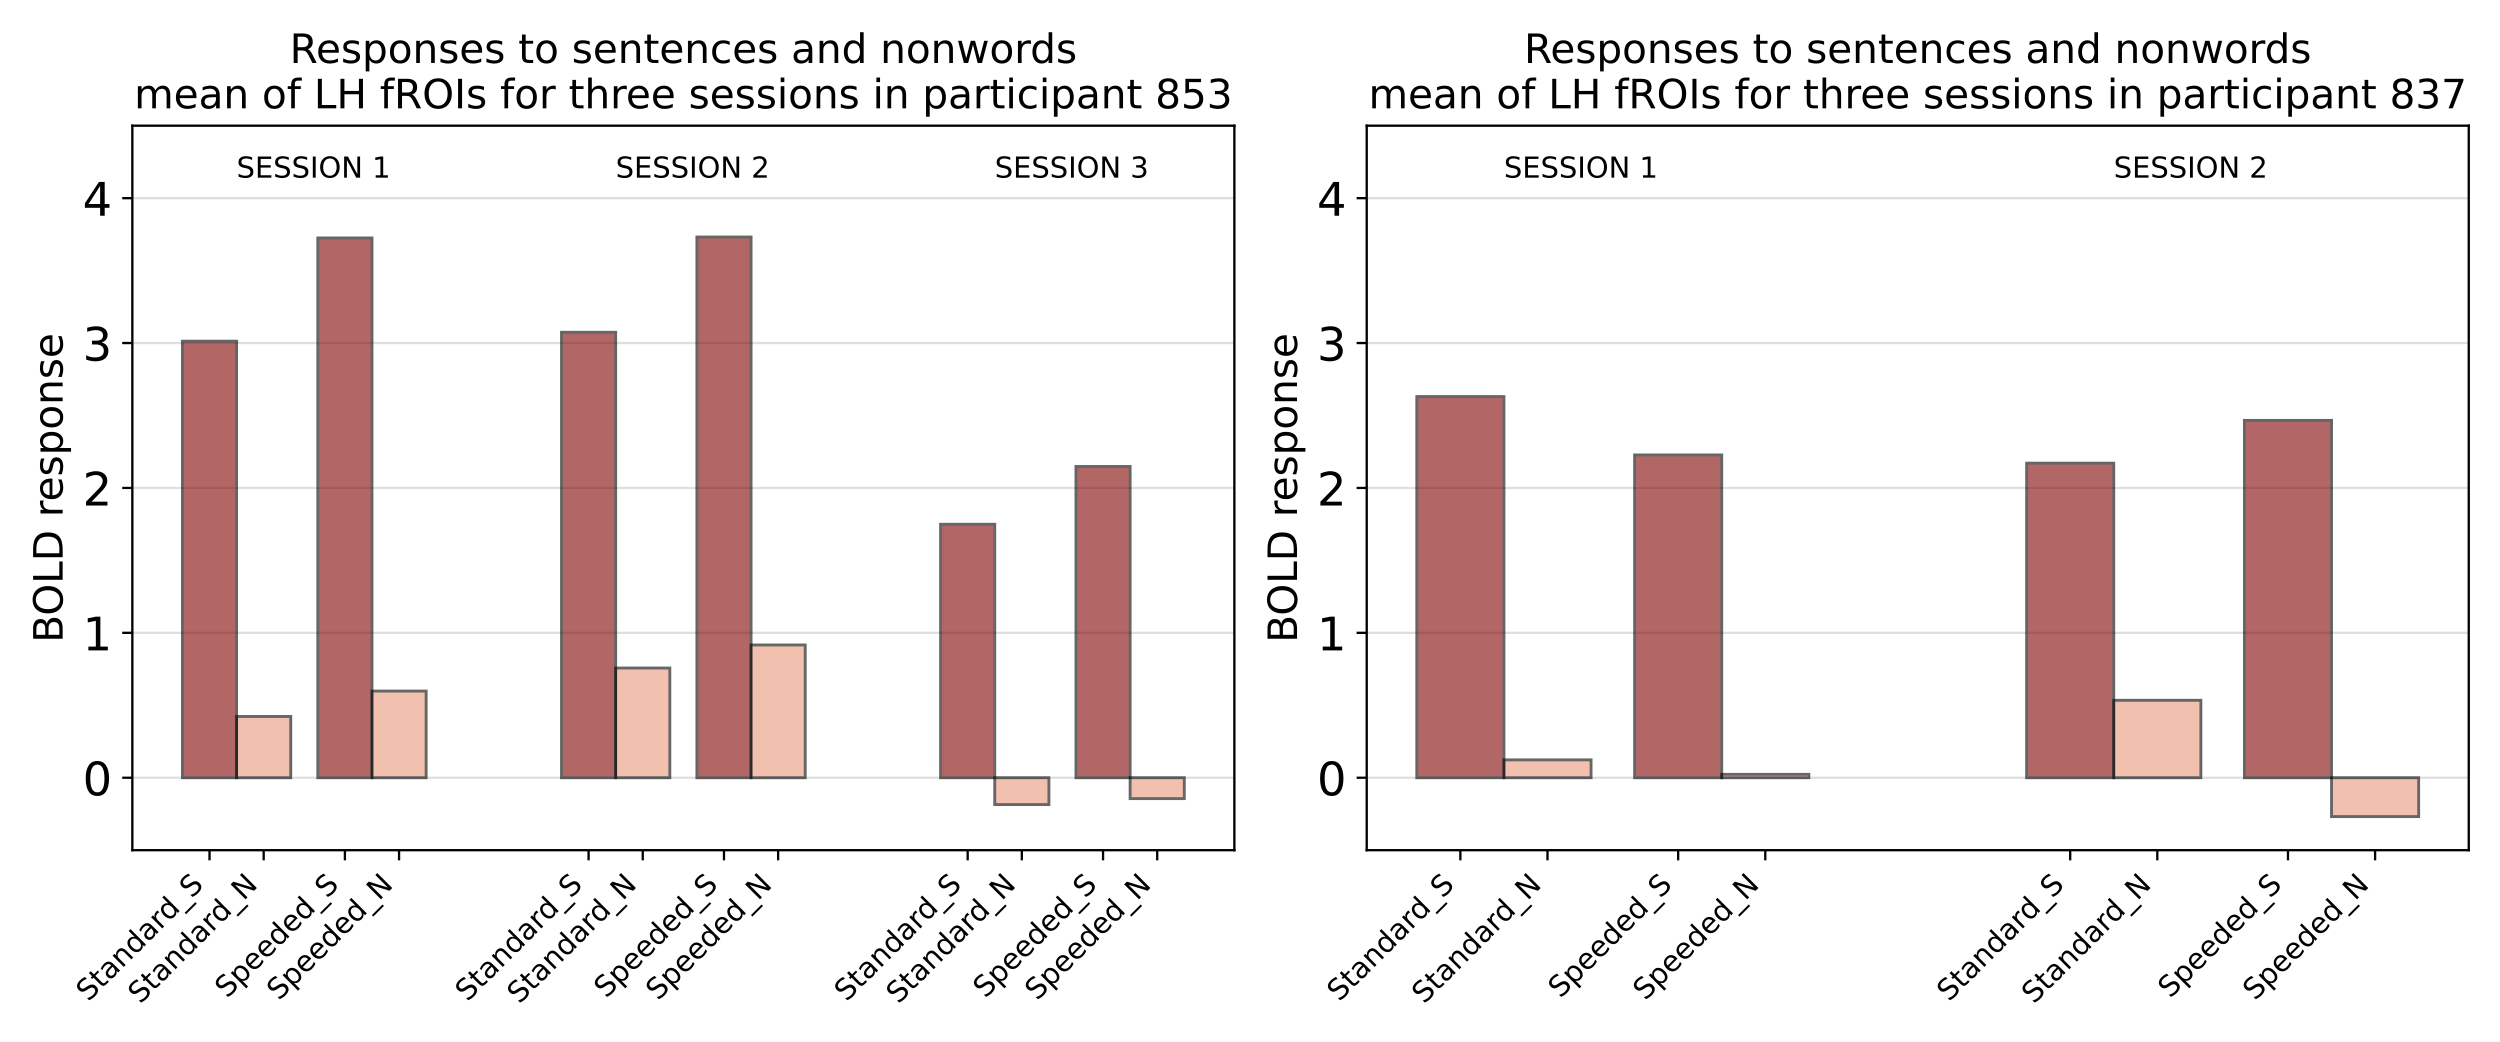
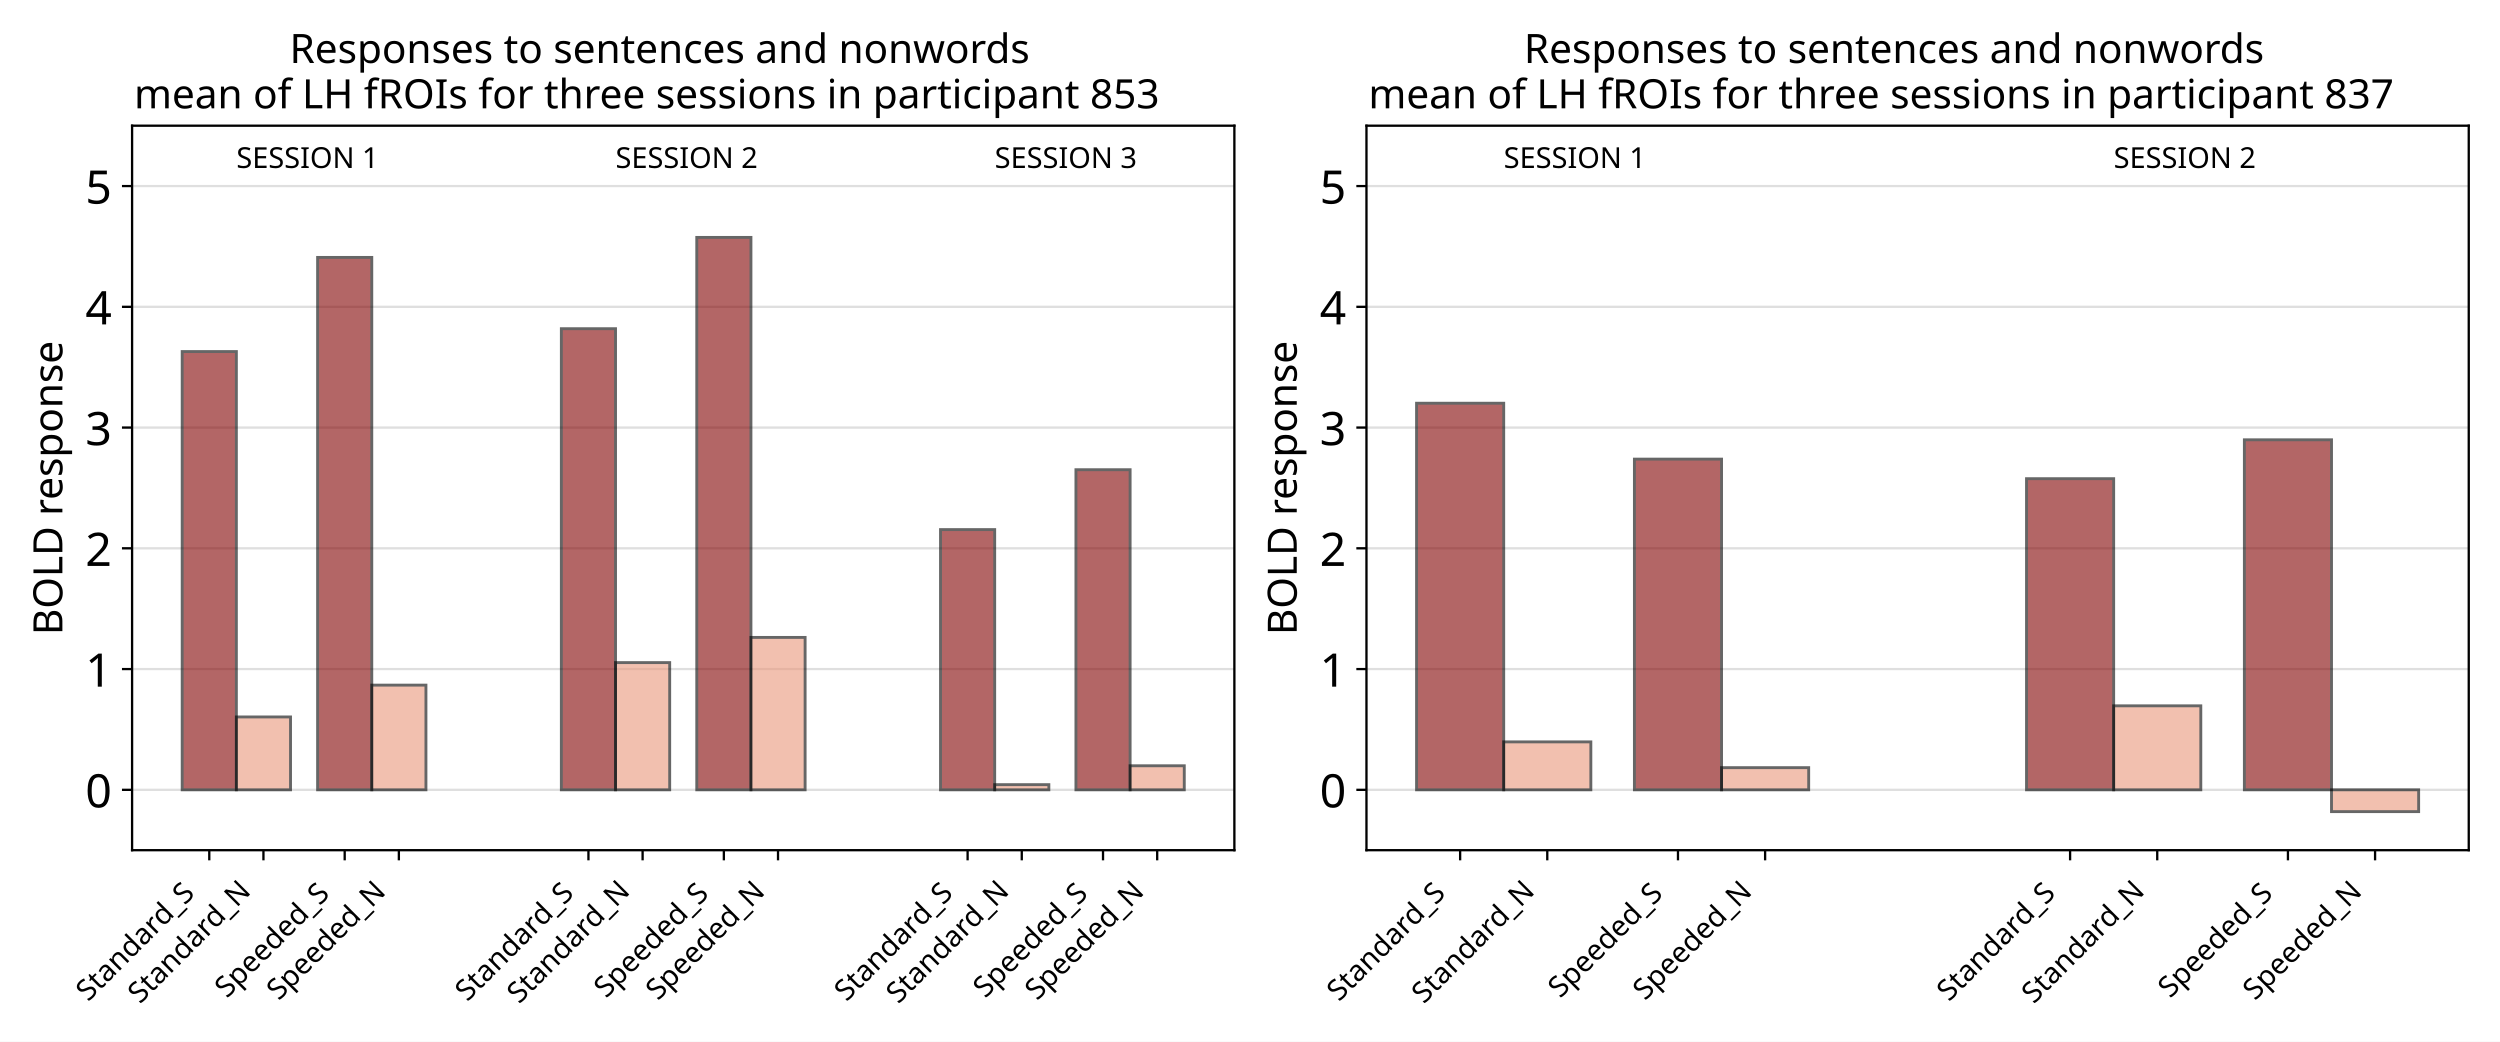
- <svg xmlns="http://www.w3.org/2000/svg" xmlns:xlink="http://www.w3.org/1999/xlink" height="360pt" version="1.1" viewBox="0 0 864 360" width="864pt">
+ <svg xmlns="http://www.w3.org/2000/svg" xmlns:xlink="http://www.w3.org/1999/xlink" width="864pt" height="360pt" viewBox="0 0 864 360" version="1.1">
  <defs>
-     <style type="text/css">*{stroke-linecap:butt;stroke-linejoin:round;}</style>
+     <style type="text/css">*{stroke-linejoin: round; stroke-linecap: butt}</style>
  </defs>
  <g id="figure_1">
    <g id="patch_1">
-       <path d="M 0 360  L 864 360  L 864 0  L 0 0  z " style="fill:#ffffff;" />
+       <path d="M 0 360  L 864 360  L 864 0  L 0 0  z " style="fill: #ffffff" />
    </g>
    <g id="axes_1">
      <g id="patch_2">
-         <path d="M 45.74 293.826  L 426.6 293.826  L 426.6 43.44  L 45.74 43.44  z " style="fill:#ffffff;" />
+         <path d="M 45.65 293.826  L 426.6 293.826  L 426.6 43.44  L 45.65 43.44  z " style="fill: #ffffff" />
      </g>
      <g id="matplotlib.axis_1">
        <g id="xtick_1">
          <g id="line2d_1">
            <defs>
-               <path d="M 0 0  L 0 3.5  " id="mc1e519cced" style="stroke:#000000;stroke-width:0.8;" />
+               <path id="m0d2ce39726" d="M 0 0  L 0 3.5  " style="stroke: #000000; stroke-width: 0.8" />
            </defs>
            <g>
-               <use style="stroke:#000000;stroke-width:0.8;" x="72.41" xlink:href="#mc1e519cced" y="293.826" />
+               <use xlink:href="#m0d2ce39726" x="72.326" y="293.826" style="stroke: #000000; stroke-width: 0.8" />
            </g>
          </g>
          <g id="text_1">
-             <text style="font-family:DejaVu Sans;font-size:10px;font-stretch:normal;font-style:normal;font-weight:normal;" transform="translate(30.54773 346.3934)rotate(-45)">Standard_S</text>
+             <text style="font: 10px 'sans-serif'" transform="translate(30.46403 346.3934)rotate(-45)">Standard_S</text>
          </g>
        </g>
        <g id="xtick_2">
          <g id="line2d_2">
            <g>
-               <use style="stroke:#000000;stroke-width:0.8;" x="119.198" xlink:href="#mc1e519cced" y="293.826" />
+               <use xlink:href="#m0d2ce39726" x="119.126" y="293.826" style="stroke: #000000; stroke-width: 0.8" />
            </g>
          </g>
          <g id="text_2">
-             <text style="font-family:DejaVu Sans;font-size:10px;font-stretch:normal;font-style:normal;font-weight:normal;" transform="translate(78.49763 345.2322)rotate(-45)">Speeded_S</text>
+             <text style="font: 10px 'sans-serif'" transform="translate(78.42499 345.2322)rotate(-45)">Speeded_S</text>
          </g>
        </g>
        <g id="xtick_3">
          <g id="line2d_3">
            <g>
-               <use style="stroke:#000000;stroke-width:0.8;" x="91.125" xlink:href="#mc1e519cced" y="293.826" />
+               <use xlink:href="#m0d2ce39726" x="91.046" y="293.826" style="stroke: #000000; stroke-width: 0.8" />
            </g>
          </g>
          <g id="text_3">
-             <text style="font-family:DejaVu Sans;font-size:10px;font-stretch:normal;font-style:normal;font-weight:normal;" transform="translate(48.46219 347.1945)rotate(-45)">Standard_N</text>
+             <text style="font: 10px 'sans-serif'" transform="translate(48.38292 347.1945)rotate(-45)">Standard_N</text>
          </g>
        </g>
        <g id="xtick_4">
          <g id="line2d_4">
            <g>
-               <use style="stroke:#000000;stroke-width:0.8;" x="137.914" xlink:href="#mc1e519cced" y="293.826" />
+               <use xlink:href="#m0d2ce39726" x="137.846" y="293.826" style="stroke: #000000; stroke-width: 0.8" />
            </g>
          </g>
          <g id="text_4">
-             <text style="font-family:DejaVu Sans;font-size:10px;font-stretch:normal;font-style:normal;font-weight:normal;" transform="translate(96.41209 346.0333)rotate(-45)">Speeded_N</text>
+             <text style="font: 10px 'sans-serif'" transform="translate(96.34387 346.0333)rotate(-45)">Speeded_N</text>
          </g>
        </g>
        <g id="xtick_5">
          <g id="line2d_5">
            <g>
-               <use style="stroke:#000000;stroke-width:0.8;" x="203.418" xlink:href="#mc1e519cced" y="293.826" />
+               <use xlink:href="#m0d2ce39726" x="203.365" y="293.826" style="stroke: #000000; stroke-width: 0.8" />
            </g>
          </g>
          <g id="text_5">
-             <text style="font-family:DejaVu Sans;font-size:10px;font-stretch:normal;font-style:normal;font-weight:normal;" transform="translate(161.5561 346.3934)rotate(-45)">Standard_S</text>
+             <text style="font: 10px 'sans-serif'" transform="translate(161.5033 346.3934)rotate(-45)">Standard_S</text>
          </g>
        </g>
        <g id="xtick_6">
          <g id="line2d_6">
            <g>
-               <use style="stroke:#000000;stroke-width:0.8;" x="250.207" xlink:href="#mc1e519cced" y="293.826" />
+               <use xlink:href="#m0d2ce39726" x="250.165" y="293.826" style="stroke: #000000; stroke-width: 0.8" />
            </g>
          </g>
          <g id="text_6">
-             <text style="font-family:DejaVu Sans;font-size:10px;font-stretch:normal;font-style:normal;font-weight:normal;" transform="translate(209.506 345.2322)rotate(-45)">Speeded_S</text>
+             <text style="font: 10px 'sans-serif'" transform="translate(209.4643 345.2322)rotate(-45)">Speeded_S</text>
          </g>
        </g>
        <g id="xtick_7">
          <g id="line2d_7">
            <g>
-               <use style="stroke:#000000;stroke-width:0.8;" x="222.133" xlink:href="#mc1e519cced" y="293.826" />
+               <use xlink:href="#m0d2ce39726" x="222.085" y="293.826" style="stroke: #000000; stroke-width: 0.8" />
            </g>
          </g>
          <g id="text_7">
-             <text style="font-family:DejaVu Sans;font-size:10px;font-stretch:normal;font-style:normal;font-weight:normal;" transform="translate(179.4705 347.1945)rotate(-45)">Standard_N</text>
+             <text style="font: 10px 'sans-serif'" transform="translate(179.4222 347.1945)rotate(-45)">Standard_N</text>
          </g>
        </g>
        <g id="xtick_8">
          <g id="line2d_8">
            <g>
-               <use style="stroke:#000000;stroke-width:0.8;" x="268.922" xlink:href="#mc1e519cced" y="293.826" />
+               <use xlink:href="#m0d2ce39726" x="268.885" y="293.826" style="stroke: #000000; stroke-width: 0.8" />
            </g>
          </g>
          <g id="text_8">
-             <text style="font-family:DejaVu Sans;font-size:10px;font-stretch:normal;font-style:normal;font-weight:normal;" transform="translate(227.4204 346.0333)rotate(-45)">Speeded_N</text>
+             <text style="font: 10px 'sans-serif'" transform="translate(227.3832 346.0333)rotate(-45)">Speeded_N</text>
          </g>
        </g>
        <g id="xtick_9">
          <g id="line2d_9">
            <g>
-               <use style="stroke:#000000;stroke-width:0.8;" x="334.426" xlink:href="#mc1e519cced" y="293.826" />
+               <use xlink:href="#m0d2ce39726" x="334.404" y="293.826" style="stroke: #000000; stroke-width: 0.8" />
            </g>
          </g>
          <g id="text_9">
-             <text style="font-family:DejaVu Sans;font-size:10px;font-stretch:normal;font-style:normal;font-weight:normal;" transform="translate(292.5644 346.3934)rotate(-45)">Standard_S</text>
+             <text style="font: 10px 'sans-serif'" transform="translate(292.5427 346.3934)rotate(-45)">Standard_S</text>
          </g>
        </g>
        <g id="xtick_10">
          <g id="line2d_10">
            <g>
-               <use style="stroke:#000000;stroke-width:0.8;" x="381.215" xlink:href="#mc1e519cced" y="293.826" />
+               <use xlink:href="#m0d2ce39726" x="381.204" y="293.826" style="stroke: #000000; stroke-width: 0.8" />
            </g>
          </g>
          <g id="text_10">
-             <text style="font-family:DejaVu Sans;font-size:10px;font-stretch:normal;font-style:normal;font-weight:normal;" transform="translate(340.5143 345.2322)rotate(-45)">Speeded_S</text>
+             <text style="font: 10px 'sans-serif'" transform="translate(340.5036 345.2322)rotate(-45)">Speeded_S</text>
          </g>
        </g>
        <g id="xtick_11">
          <g id="line2d_11">
            <g>
-               <use style="stroke:#000000;stroke-width:0.8;" x="353.142" xlink:href="#mc1e519cced" y="293.826" />
+               <use xlink:href="#m0d2ce39726" x="353.124" y="293.826" style="stroke: #000000; stroke-width: 0.8" />
            </g>
          </g>
          <g id="text_11">
-             <text style="font-family:DejaVu Sans;font-size:10px;font-stretch:normal;font-style:normal;font-weight:normal;" transform="translate(310.4789 347.1945)rotate(-45)">Standard_N</text>
+             <text style="font: 10px 'sans-serif'" transform="translate(310.4615 347.1945)rotate(-45)">Standard_N</text>
          </g>
        </g>
        <g id="xtick_12">
          <g id="line2d_12">
            <g>
-               <use style="stroke:#000000;stroke-width:0.8;" x="399.93" xlink:href="#mc1e519cced" y="293.826" />
+               <use xlink:href="#m0d2ce39726" x="399.924" y="293.826" style="stroke: #000000; stroke-width: 0.8" />
            </g>
          </g>
          <g id="text_12">
-             <text style="font-family:DejaVu Sans;font-size:10px;font-stretch:normal;font-style:normal;font-weight:normal;" transform="translate(358.4288 346.0333)rotate(-45)">Speeded_N</text>
+             <text style="font: 10px 'sans-serif'" transform="translate(358.4225 346.0333)rotate(-45)">Speeded_N</text>
          </g>
        </g>
      </g>
      <g id="matplotlib.axis_2">
        <g id="ytick_1">
          <g id="line2d_13">
-             <path clip-path="url(#pddacc00b40)" d="M 45.74 268.787  L 426.6 268.787  " style="fill:none;stroke:#b0b0b0;stroke-linecap:square;stroke-opacity:0.4;stroke-width:0.8;" />
+             <path d="M 45.65 272.96  L 426.6 272.96  " clip-path="url(#pc9168869e2)" style="fill: none; stroke: #b0b0b0; stroke-opacity: 0.4; stroke-width: 0.8; stroke-linecap: square" />
          </g>
          <g id="line2d_14">
            <defs>
-               <path d="M 0 0  L -3.5 0  " id="m0050ba2702" style="stroke:#000000;stroke-width:0.8;" />
+               <path id="m764be54c1c" d="M 0 0  L -3.5 0  " style="stroke: #000000; stroke-width: 0.8" />
            </defs>
            <g>
-               <use style="stroke:#000000;stroke-width:0.8;" x="45.74" xlink:href="#m0050ba2702" y="268.787" />
+               <use xlink:href="#m764be54c1c" x="45.65" y="272.96" style="stroke: #000000; stroke-width: 0.8" />
            </g>
          </g>
          <g id="text_13">
-             <text style="font-family:DejaVu Sans;font-size:16px;font-stretch:normal;font-style:normal;font-weight:normal;text-anchor:end;" transform="rotate(-0, 38.74, 274.8661)" x="38.74" y="274.866">0</text>
+             <text style="font: 16px 'sans-serif'; text-anchor: end" x="38.65" y="279.039" transform="rotate(-0, 38.65, 279.0392)">0</text>
          </g>
        </g>
        <g id="ytick_2">
          <g id="line2d_15">
-             <path clip-path="url(#pddacc00b40)" d="M 45.74 218.71  L 426.6 218.71  " style="fill:none;stroke:#b0b0b0;stroke-linecap:square;stroke-opacity:0.4;stroke-width:0.8;" />
+             <path d="M 45.65 231.229  L 426.6 231.229  " clip-path="url(#pc9168869e2)" style="fill: none; stroke: #b0b0b0; stroke-opacity: 0.4; stroke-width: 0.8; stroke-linecap: square" />
          </g>
          <g id="line2d_16">
            <g>
-               <use style="stroke:#000000;stroke-width:0.8;" x="45.74" xlink:href="#m0050ba2702" y="218.71" />
+               <use xlink:href="#m764be54c1c" x="45.65" y="231.229" style="stroke: #000000; stroke-width: 0.8" />
            </g>
          </g>
          <g id="text_14">
-             <text style="font-family:DejaVu Sans;font-size:16px;font-stretch:normal;font-style:normal;font-weight:normal;text-anchor:end;" transform="rotate(-0, 38.74, 224.7889)" x="38.74" y="224.789">1</text>
+             <text style="font: 16px 'sans-serif'; text-anchor: end" x="38.65" y="237.308" transform="rotate(-0, 38.65, 237.3082)">1</text>
          </g>
        </g>
        <g id="ytick_3">
          <g id="line2d_17">
-             <path clip-path="url(#pddacc00b40)" d="M 45.74 168.633  L 426.6 168.633  " style="fill:none;stroke:#b0b0b0;stroke-linecap:square;stroke-opacity:0.4;stroke-width:0.8;" />
+             <path d="M 45.65 189.498  L 426.6 189.498  " clip-path="url(#pc9168869e2)" style="fill: none; stroke: #b0b0b0; stroke-opacity: 0.4; stroke-width: 0.8; stroke-linecap: square" />
          </g>
          <g id="line2d_18">
            <g>
-               <use style="stroke:#000000;stroke-width:0.8;" x="45.74" xlink:href="#m0050ba2702" y="168.633" />
+               <use xlink:href="#m764be54c1c" x="45.65" y="189.498" style="stroke: #000000; stroke-width: 0.8" />
            </g>
          </g>
          <g id="text_15">
-             <text style="font-family:DejaVu Sans;font-size:16px;font-stretch:normal;font-style:normal;font-weight:normal;text-anchor:end;" transform="rotate(-0, 38.74, 174.7117)" x="38.74" y="174.712">2</text>
+             <text style="font: 16px 'sans-serif'; text-anchor: end" x="38.65" y="195.577" transform="rotate(-0, 38.65, 195.5772)">2</text>
          </g>
        </g>
        <g id="ytick_4">
          <g id="line2d_19">
-             <path clip-path="url(#pddacc00b40)" d="M 45.74 118.556  L 426.6 118.556  " style="fill:none;stroke:#b0b0b0;stroke-linecap:square;stroke-opacity:0.4;stroke-width:0.8;" />
+             <path d="M 45.65 147.767  L 426.6 147.767  " clip-path="url(#pc9168869e2)" style="fill: none; stroke: #b0b0b0; stroke-opacity: 0.4; stroke-width: 0.8; stroke-linecap: square" />
          </g>
          <g id="line2d_20">
            <g>
-               <use style="stroke:#000000;stroke-width:0.8;" x="45.74" xlink:href="#m0050ba2702" y="118.556" />
+               <use xlink:href="#m764be54c1c" x="45.65" y="147.767" style="stroke: #000000; stroke-width: 0.8" />
            </g>
          </g>
          <g id="text_16">
-             <text style="font-family:DejaVu Sans;font-size:16px;font-stretch:normal;font-style:normal;font-weight:normal;text-anchor:end;" transform="rotate(-0, 38.74, 124.6345)" x="38.74" y="124.635">3</text>
+             <text style="font: 16px 'sans-serif'; text-anchor: end" x="38.65" y="153.846" transform="rotate(-0, 38.65, 153.8462)">3</text>
          </g>
        </g>
        <g id="ytick_5">
          <g id="line2d_21">
-             <path clip-path="url(#pddacc00b40)" d="M 45.74 68.479  L 426.6 68.479  " style="fill:none;stroke:#b0b0b0;stroke-linecap:square;stroke-opacity:0.4;stroke-width:0.8;" />
+             <path d="M 45.65 106.036  L 426.6 106.036  " clip-path="url(#pc9168869e2)" style="fill: none; stroke: #b0b0b0; stroke-opacity: 0.4; stroke-width: 0.8; stroke-linecap: square" />
          </g>
          <g id="line2d_22">
            <g>
-               <use style="stroke:#000000;stroke-width:0.8;" x="45.74" xlink:href="#m0050ba2702" y="68.479" />
+               <use xlink:href="#m764be54c1c" x="45.65" y="106.036" style="stroke: #000000; stroke-width: 0.8" />
            </g>
          </g>
          <g id="text_17">
-             <text style="font-family:DejaVu Sans;font-size:16px;font-stretch:normal;font-style:normal;font-weight:normal;text-anchor:end;" transform="rotate(-0, 38.74, 74.55734)" x="38.74" y="74.557">4</text>
-           </g>
-         </g>
-         <g id="text_18">
-           <text style="font-family:DejaVu Sans;font-size:14px;font-stretch:normal;font-style:normal;font-weight:normal;text-anchor:middle;" transform="rotate(-90, 21.64844, 168.633)" x="21.648" y="168.633">BOLD response</text>
+             <text style="font: 16px 'sans-serif'; text-anchor: end" x="38.65" y="112.115" transform="rotate(-0, 38.65, 112.1152)">4</text>
+           </g>
+         </g>
+         <g id="ytick_6">
+           <g id="line2d_23">
+             <path d="M 45.65 64.305  L 426.6 64.305  " clip-path="url(#pc9168869e2)" style="fill: none; stroke: #b0b0b0; stroke-opacity: 0.4; stroke-width: 0.8; stroke-linecap: square" />
+           </g>
+           <g id="line2d_24">
+             <g>
+               <use xlink:href="#m764be54c1c" x="45.65" y="64.305" style="stroke: #000000; stroke-width: 0.8" />
+             </g>
+           </g>
+           <g id="text_18">
+             <text style="font: 16px 'sans-serif'; text-anchor: end" x="38.65" y="70.384" transform="rotate(-0, 38.65, 70.38425)">5</text>
+           </g>
+         </g>
+         <g id="text_19">
+           <text style="font: 14px 'sans-serif'; text-anchor: middle" x="21.558" y="168.633" transform="rotate(-90, 21.55844, 168.633)">BOLD response</text>
        </g>
      </g>
      <g id="patch_3">
-         <path clip-path="url(#pddacc00b40)" d="M 63.052 268.787  L 81.767 268.787  L 81.767 117.91  L 63.052 117.91  z " style="fill:#800000;opacity:0.6;stroke:#000000;stroke-linejoin:miter;" />
+         <path d="M 62.966 272.96  L 81.686 272.96  L 81.686 121.502  L 62.966 121.502  z " clip-path="url(#pc9168869e2)" style="fill: #800000; opacity: 0.6; stroke: #000000; stroke-linejoin: miter" />
      </g>
      <g id="patch_4">
-         <path clip-path="url(#pddacc00b40)" d="M 109.841 268.787  L 128.556 268.787  L 128.556 82.241  L 109.841 82.241  z " style="fill:#800000;opacity:0.6;stroke:#000000;stroke-linejoin:miter;" />
+         <path d="M 109.766 272.96  L 128.486 272.96  L 128.486 88.963  L 109.766 88.963  z " clip-path="url(#pc9168869e2)" style="fill: #800000; opacity: 0.6; stroke: #000000; stroke-linejoin: miter" />
      </g>
      <g id="patch_5">
-         <path clip-path="url(#pddacc00b40)" d="M 81.767 268.787  L 100.483 268.787  L 100.483 247.613  L 81.767 247.613  z " style="fill:#e9967a;opacity:0.6;stroke:#000000;stroke-linejoin:miter;" />
+         <path d="M 81.686 272.96  L 100.406 272.96  L 100.406 247.777  L 81.686 247.777  z " clip-path="url(#pc9168869e2)" style="fill: #e9967a; opacity: 0.6; stroke: #000000; stroke-linejoin: miter" />
      </g>
      <g id="patch_6">
-         <path clip-path="url(#pddacc00b40)" d="M 128.556 268.787  L 147.271 268.787  L 147.271 238.836  L 128.556 238.836  z " style="fill:#e9967a;opacity:0.6;stroke:#000000;stroke-linejoin:miter;" />
+         <path d="M 128.486 272.96  L 147.205 272.96  L 147.205 236.78  L 128.486 236.78  z " clip-path="url(#pc9168869e2)" style="fill: #e9967a; opacity: 0.6; stroke: #000000; stroke-linejoin: miter" />
      </g>
      <g id="patch_7">
-         <path clip-path="url(#pddacc00b40)" d="M 194.06 268.787  L 212.776 268.787  L 212.776 114.834  L 194.06 114.834  z " style="fill:#800000;opacity:0.6;stroke:#000000;stroke-linejoin:miter;" />
+         <path d="M 194.005 272.96  L 212.725 272.96  L 212.725 113.6  L 194.005 113.6  z " clip-path="url(#pc9168869e2)" style="fill: #800000; opacity: 0.6; stroke: #000000; stroke-linejoin: miter" />
      </g>
      <g id="patch_8">
-         <path clip-path="url(#pddacc00b40)" d="M 240.849 268.787  L 259.564 268.787  L 259.564 81.913  L 240.849 81.913  z " style="fill:#800000;opacity:0.6;stroke:#000000;stroke-linejoin:miter;" />
+         <path d="M 240.805 272.96  L 259.525 272.96  L 259.525 82.049  L 240.805 82.049  z " clip-path="url(#pc9168869e2)" style="fill: #800000; opacity: 0.6; stroke: #000000; stroke-linejoin: miter" />
      </g>
      <g id="patch_9">
-         <path clip-path="url(#pddacc00b40)" d="M 212.776 268.787  L 231.491 268.787  L 231.491 230.871  L 212.776 230.871  z " style="fill:#e9967a;opacity:0.6;stroke:#000000;stroke-linejoin:miter;" />
+         <path d="M 212.725 272.96  L 231.445 272.96  L 231.445 228.997  L 212.725 228.997  z " clip-path="url(#pc9168869e2)" style="fill: #e9967a; opacity: 0.6; stroke: #000000; stroke-linejoin: miter" />
      </g>
      <g id="patch_10">
-         <path clip-path="url(#pddacc00b40)" d="M 259.564 268.787  L 278.28 268.787  L 278.28 222.906  L 259.564 222.906  z " style="fill:#e9967a;opacity:0.6;stroke:#000000;stroke-linejoin:miter;" />
+         <path d="M 259.525 272.96  L 278.245 272.96  L 278.245 220.292  L 259.525 220.292  z " clip-path="url(#pc9168869e2)" style="fill: #e9967a; opacity: 0.6; stroke: #000000; stroke-linejoin: miter" />
      </g>
      <g id="patch_11">
-         <path clip-path="url(#pddacc00b40)" d="M 325.069 268.787  L 343.784 268.787  L 343.784 181.187  L 325.069 181.187  z " style="fill:#800000;opacity:0.6;stroke:#000000;stroke-linejoin:miter;" />
+         <path d="M 325.045 272.96  L 343.764 272.96  L 343.764 183.03  L 325.045 183.03  z " clip-path="url(#pc9168869e2)" style="fill: #800000; opacity: 0.6; stroke: #000000; stroke-linejoin: miter" />
      </g>
      <g id="patch_12">
-         <path clip-path="url(#pddacc00b40)" d="M 371.857 268.787  L 390.573 268.787  L 390.573 161.216  L 371.857 161.216  z " style="fill:#800000;opacity:0.6;stroke:#000000;stroke-linejoin:miter;" />
+         <path d="M 371.844 272.96  L 390.564 272.96  L 390.564 162.334  L 371.844 162.334  z " clip-path="url(#pc9168869e2)" style="fill: #800000; opacity: 0.6; stroke: #000000; stroke-linejoin: miter" />
      </g>
      <g id="patch_13">
-         <path clip-path="url(#pddacc00b40)" d="M 343.784 268.787  L 362.499 268.787  L 362.499 278.061  L 343.784 278.061  z " style="fill:#e9967a;opacity:0.6;stroke:#000000;stroke-linejoin:miter;" />
+         <path d="M 343.764 272.96  L 362.484 272.96  L 362.484 271.179  L 343.764 271.179  z " clip-path="url(#pc9168869e2)" style="fill: #e9967a; opacity: 0.6; stroke: #000000; stroke-linejoin: miter" />
      </g>
      <g id="patch_14">
-         <path clip-path="url(#pddacc00b40)" d="M 390.573 268.787  L 409.288 268.787  L 409.288 276.003  L 390.573 276.003  z " style="fill:#e9967a;opacity:0.6;stroke:#000000;stroke-linejoin:miter;" />
+         <path d="M 390.564 272.96  L 409.284 272.96  L 409.284 264.653  L 390.564 264.653  z " clip-path="url(#pc9168869e2)" style="fill: #e9967a; opacity: 0.6; stroke: #000000; stroke-linejoin: miter" />
      </g>
      <g id="patch_15">
-         <path d="M 45.74 293.826  L 45.74 43.44  " style="fill:none;stroke:#000000;stroke-linecap:square;stroke-linejoin:miter;stroke-width:0.8;" />
+         <path d="M 45.65 293.826  L 45.65 43.44  " style="fill: none; stroke: #000000; stroke-width: 0.8; stroke-linejoin: miter; stroke-linecap: square" />
      </g>
      <g id="patch_16">
-         <path d="M 426.6 293.826  L 426.6 43.44  " style="fill:none;stroke:#000000;stroke-linecap:square;stroke-linejoin:miter;stroke-width:0.8;" />
+         <path d="M 426.6 293.826  L 426.6 43.44  " style="fill: none; stroke: #000000; stroke-width: 0.8; stroke-linejoin: miter; stroke-linecap: square" />
      </g>
      <g id="patch_17">
-         <path d="M 45.74 293.826  L 426.6 293.826  " style="fill:none;stroke:#000000;stroke-linecap:square;stroke-linejoin:miter;stroke-width:0.8;" />
+         <path d="M 45.65 293.826  L 426.6 293.826  " style="fill: none; stroke: #000000; stroke-width: 0.8; stroke-linejoin: miter; stroke-linecap: square" />
      </g>
      <g id="patch_18">
-         <path d="M 45.74 43.44  L 426.6 43.44  " style="fill:none;stroke:#000000;stroke-linecap:square;stroke-linejoin:miter;stroke-width:0.8;" />
-       </g>
-       <g id="text_19">
-         <text style="font-family:DejaVu Sans;font-size:10px;font-stretch:normal;font-style:normal;font-weight:normal;text-anchor:start;" transform="rotate(-0, 81.7673, 61.39119)" x="81.767" y="61.391">SESSION 1</text>
+         <path d="M 45.65 43.44  L 426.6 43.44  " style="fill: none; stroke: #000000; stroke-width: 0.8; stroke-linejoin: miter; stroke-linecap: square" />
      </g>
      <g id="text_20">
-         <text style="font-family:DejaVu Sans;font-size:10px;font-stretch:normal;font-style:normal;font-weight:normal;text-anchor:start;" transform="rotate(-0, 212.7757, 61.39119)" x="212.776" y="61.391">SESSION 2</text>
+         <text style="font: 10px 'sans-serif'; text-anchor: start" x="81.686" y="58.053" transform="rotate(-0, 81.68581, 58.05271)">SESSION 1</text>
      </g>
      <g id="text_21">
-         <text style="font-family:DejaVu Sans;font-size:10px;font-stretch:normal;font-style:normal;font-weight:normal;text-anchor:start;" transform="rotate(-0, 343.784, 61.39119)" x="343.784" y="61.391">SESSION 3</text>
+         <text style="font: 10px 'sans-serif'; text-anchor: start" x="212.725" y="58.053" transform="rotate(-0, 212.7251, 58.05271)">SESSION 2</text>
      </g>
      <g id="text_22">
-         <text style="font-family:DejaVu Sans;font-size:14px;font-stretch:normal;font-style:normal;font-weight:normal;" transform="translate(100.1184 21.76306)">Responses to sentences and nonwords</text>
-         <text style="font-family:DejaVu Sans;font-size:14px;font-stretch:normal;font-style:normal;font-weight:normal;" transform="translate(46.38688 37.44)">mean of LH fROIs for three sessions in participant 853</text>
+         <text style="font: 10px 'sans-serif'; text-anchor: start" x="343.764" y="58.053" transform="rotate(-0, 343.7644, 58.05271)">SESSION 3</text>
+       </g>
+       <g id="text_23">
+         <text style="font: 14px 'sans-serif'" transform="translate(100.0734 21.76306)">Responses to sentences and nonwords</text>
+         <text style="font: 14px 'sans-serif'" transform="translate(46.34188 37.44)">mean of LH fROIs for three sessions in participant 853</text>
      </g>
    </g>
    <g id="axes_2">
      <g id="patch_19">
-         <path d="M 472.34 293.826  L 853.2 293.826  L 853.2 43.44  L 472.34 43.44  z " style="fill:#ffffff;" />
+         <path d="M 472.25 293.826  L 853.2 293.826  L 853.2 43.44  L 472.25 43.44  z " style="fill: #ffffff" />
      </g>
      <g id="matplotlib.axis_3">
        <g id="xtick_13">
-           <g id="line2d_23">
-             <g>
-               <use style="stroke:#000000;stroke-width:0.8;" x="504.706" xlink:href="#mc1e519cced" y="293.826" />
-             </g>
-           </g>
-           <g id="text_23">
-             <text style="font-family:DejaVu Sans;font-size:10px;font-stretch:normal;font-style:normal;font-weight:normal;" transform="translate(462.8437 346.3934)rotate(-45)">Standard_S</text>
+           <g id="line2d_25">
+             <g>
+               <use xlink:href="#m0d2ce39726" x="504.623" y="293.826" style="stroke: #000000; stroke-width: 0.8" />
+             </g>
+           </g>
+           <g id="text_24">
+             <text style="font: 10px 'sans-serif'" transform="translate(462.7614 346.3934)rotate(-45)">Standard_S</text>
          </g>
        </g>
        <g id="xtick_14">
-           <g id="line2d_24">
-             <g>
-               <use style="stroke:#000000;stroke-width:0.8;" x="579.974" xlink:href="#mc1e519cced" y="293.826" />
-             </g>
-           </g>
-           <g id="text_24">
-             <text style="font-family:DejaVu Sans;font-size:10px;font-stretch:normal;font-style:normal;font-weight:normal;" transform="translate(539.2737 345.2322)rotate(-45)">Speeded_S</text>
+           <g id="line2d_26">
+             <g>
+               <use xlink:href="#m0d2ce39726" x="579.91" y="293.826" style="stroke: #000000; stroke-width: 0.8" />
+             </g>
+           </g>
+           <g id="text_25">
+             <text style="font: 10px 'sans-serif'" transform="translate(539.2092 345.2322)rotate(-45)">Speeded_S</text>
          </g>
        </g>
        <g id="xtick_15">
-           <g id="line2d_25">
-             <g>
-               <use style="stroke:#000000;stroke-width:0.8;" x="534.813" xlink:href="#mc1e519cced" y="293.826" />
-             </g>
-           </g>
-           <g id="text_25">
-             <text style="font-family:DejaVu Sans;font-size:10px;font-stretch:normal;font-style:normal;font-weight:normal;" transform="translate(492.1502 347.1945)rotate(-45)">Standard_N</text>
+           <g id="line2d_27">
+             <g>
+               <use xlink:href="#m0d2ce39726" x="534.738" y="293.826" style="stroke: #000000; stroke-width: 0.8" />
+             </g>
+           </g>
+           <g id="text_26">
+             <text style="font: 10px 'sans-serif'" transform="translate(492.075 347.1945)rotate(-45)">Standard_N</text>
          </g>
        </g>
        <g id="xtick_16">
-           <g id="line2d_26">
-             <g>
-               <use style="stroke:#000000;stroke-width:0.8;" x="610.082" xlink:href="#mc1e519cced" y="293.826" />
-             </g>
-           </g>
-           <g id="text_26">
-             <text style="font-family:DejaVu Sans;font-size:10px;font-stretch:normal;font-style:normal;font-weight:normal;" transform="translate(568.5802 346.0333)rotate(-45)">Speeded_N</text>
+           <g id="line2d_28">
+             <g>
+               <use xlink:href="#m0d2ce39726" x="610.024" y="293.826" style="stroke: #000000; stroke-width: 0.8" />
+             </g>
+           </g>
+           <g id="text_27">
+             <text style="font: 10px 'sans-serif'" transform="translate(568.5228 346.0333)rotate(-45)">Speeded_N</text>
          </g>
        </g>
        <g id="xtick_17">
-           <g id="line2d_27">
-             <g>
-               <use style="stroke:#000000;stroke-width:0.8;" x="715.458" xlink:href="#mc1e519cced" y="293.826" />
-             </g>
-           </g>
-           <g id="text_27">
-             <text style="font-family:DejaVu Sans;font-size:10px;font-stretch:normal;font-style:normal;font-weight:normal;" transform="translate(673.5963 346.3934)rotate(-45)">Standard_S</text>
+           <g id="line2d_29">
+             <g>
+               <use xlink:href="#m0d2ce39726" x="715.426" y="293.826" style="stroke: #000000; stroke-width: 0.8" />
+             </g>
+           </g>
+           <g id="text_28">
+             <text style="font: 10px 'sans-serif'" transform="translate(673.5638 346.3934)rotate(-45)">Standard_S</text>
          </g>
        </g>
        <g id="xtick_18">
-           <g id="line2d_28">
-             <g>
-               <use style="stroke:#000000;stroke-width:0.8;" x="790.727" xlink:href="#mc1e519cced" y="293.826" />
-             </g>
-           </g>
-           <g id="text_28">
-             <text style="font-family:DejaVu Sans;font-size:10px;font-stretch:normal;font-style:normal;font-weight:normal;" transform="translate(750.0263 345.2322)rotate(-45)">Speeded_S</text>
+           <g id="line2d_30">
+             <g>
+               <use xlink:href="#m0d2ce39726" x="790.712" y="293.826" style="stroke: #000000; stroke-width: 0.8" />
+             </g>
+           </g>
+           <g id="text_29">
+             <text style="font: 10px 'sans-serif'" transform="translate(750.0115 345.2322)rotate(-45)">Speeded_S</text>
          </g>
        </g>
        <g id="xtick_19">
-           <g id="line2d_29">
-             <g>
-               <use style="stroke:#000000;stroke-width:0.8;" x="745.566" xlink:href="#mc1e519cced" y="293.826" />
-             </g>
-           </g>
-           <g id="text_29">
-             <text style="font-family:DejaVu Sans;font-size:10px;font-stretch:normal;font-style:normal;font-weight:normal;" transform="translate(702.9028 347.1945)rotate(-45)">Standard_N</text>
+           <g id="line2d_31">
+             <g>
+               <use xlink:href="#m0d2ce39726" x="745.54" y="293.826" style="stroke: #000000; stroke-width: 0.8" />
+             </g>
+           </g>
+           <g id="text_30">
+             <text style="font: 10px 'sans-serif'" transform="translate(702.8774 347.1945)rotate(-45)">Standard_N</text>
          </g>
        </g>
        <g id="xtick_20">
-           <g id="line2d_30">
-             <g>
-               <use style="stroke:#000000;stroke-width:0.8;" x="820.834" xlink:href="#mc1e519cced" y="293.826" />
-             </g>
-           </g>
-           <g id="text_30">
-             <text style="font-family:DejaVu Sans;font-size:10px;font-stretch:normal;font-style:normal;font-weight:normal;" transform="translate(779.3328 346.0333)rotate(-45)">Speeded_N</text>
+           <g id="line2d_32">
+             <g>
+               <use xlink:href="#m0d2ce39726" x="820.827" y="293.826" style="stroke: #000000; stroke-width: 0.8" />
+             </g>
+           </g>
+           <g id="text_31">
+             <text style="font: 10px 'sans-serif'" transform="translate(779.3251 346.0333)rotate(-45)">Speeded_N</text>
          </g>
        </g>
      </g>
      <g id="matplotlib.axis_4">
-         <g id="ytick_6">
-           <g id="line2d_31">
-             <path clip-path="url(#p05d9808f7a)" d="M 472.34 268.787  L 853.2 268.787  " style="fill:none;stroke:#b0b0b0;stroke-linecap:square;stroke-opacity:0.4;stroke-width:0.8;" />
-           </g>
-           <g id="line2d_32">
-             <g>
-               <use style="stroke:#000000;stroke-width:0.8;" x="472.34" xlink:href="#m0050ba2702" y="268.787" />
-             </g>
-           </g>
-           <g id="text_31">
-             <text style="font-family:DejaVu Sans;font-size:16px;font-stretch:normal;font-style:normal;font-weight:normal;text-anchor:end;" transform="rotate(-0, 465.34, 274.8661)" x="465.34" y="274.866">0</text>
-           </g>
-         </g>
        <g id="ytick_7">
          <g id="line2d_33">
-             <path clip-path="url(#p05d9808f7a)" d="M 472.34 218.71  L 853.2 218.71  " style="fill:none;stroke:#b0b0b0;stroke-linecap:square;stroke-opacity:0.4;stroke-width:0.8;" />
+             <path d="M 472.25 272.96  L 853.2 272.96  " clip-path="url(#p7c3d1c7296)" style="fill: none; stroke: #b0b0b0; stroke-opacity: 0.4; stroke-width: 0.8; stroke-linecap: square" />
          </g>
          <g id="line2d_34">
            <g>
-               <use style="stroke:#000000;stroke-width:0.8;" x="472.34" xlink:href="#m0050ba2702" y="218.71" />
+               <use xlink:href="#m764be54c1c" x="472.25" y="272.96" style="stroke: #000000; stroke-width: 0.8" />
            </g>
          </g>
          <g id="text_32">
-             <text style="font-family:DejaVu Sans;font-size:16px;font-stretch:normal;font-style:normal;font-weight:normal;text-anchor:end;" transform="rotate(-0, 465.34, 224.7889)" x="465.34" y="224.789">1</text>
+             <text style="font: 16px 'sans-serif'; text-anchor: end" x="465.25" y="279.039" transform="rotate(-0, 465.25, 279.0392)">0</text>
          </g>
        </g>
        <g id="ytick_8">
          <g id="line2d_35">
-             <path clip-path="url(#p05d9808f7a)" d="M 472.34 168.633  L 853.2 168.633  " style="fill:none;stroke:#b0b0b0;stroke-linecap:square;stroke-opacity:0.4;stroke-width:0.8;" />
+             <path d="M 472.25 231.229  L 853.2 231.229  " clip-path="url(#p7c3d1c7296)" style="fill: none; stroke: #b0b0b0; stroke-opacity: 0.4; stroke-width: 0.8; stroke-linecap: square" />
          </g>
          <g id="line2d_36">
            <g>
-               <use style="stroke:#000000;stroke-width:0.8;" x="472.34" xlink:href="#m0050ba2702" y="168.633" />
+               <use xlink:href="#m764be54c1c" x="472.25" y="231.229" style="stroke: #000000; stroke-width: 0.8" />
            </g>
          </g>
          <g id="text_33">
-             <text style="font-family:DejaVu Sans;font-size:16px;font-stretch:normal;font-style:normal;font-weight:normal;text-anchor:end;" transform="rotate(-0, 465.34, 174.7117)" x="465.34" y="174.712">2</text>
+             <text style="font: 16px 'sans-serif'; text-anchor: end" x="465.25" y="237.308" transform="rotate(-0, 465.25, 237.3082)">1</text>
          </g>
        </g>
        <g id="ytick_9">
          <g id="line2d_37">
-             <path clip-path="url(#p05d9808f7a)" d="M 472.34 118.556  L 853.2 118.556  " style="fill:none;stroke:#b0b0b0;stroke-linecap:square;stroke-opacity:0.4;stroke-width:0.8;" />
+             <path d="M 472.25 189.498  L 853.2 189.498  " clip-path="url(#p7c3d1c7296)" style="fill: none; stroke: #b0b0b0; stroke-opacity: 0.4; stroke-width: 0.8; stroke-linecap: square" />
          </g>
          <g id="line2d_38">
            <g>
-               <use style="stroke:#000000;stroke-width:0.8;" x="472.34" xlink:href="#m0050ba2702" y="118.556" />
+               <use xlink:href="#m764be54c1c" x="472.25" y="189.498" style="stroke: #000000; stroke-width: 0.8" />
            </g>
          </g>
          <g id="text_34">
-             <text style="font-family:DejaVu Sans;font-size:16px;font-stretch:normal;font-style:normal;font-weight:normal;text-anchor:end;" transform="rotate(-0, 465.34, 124.6345)" x="465.34" y="124.635">3</text>
+             <text style="font: 16px 'sans-serif'; text-anchor: end" x="465.25" y="195.577" transform="rotate(-0, 465.25, 195.5772)">2</text>
          </g>
        </g>
        <g id="ytick_10">
          <g id="line2d_39">
-             <path clip-path="url(#p05d9808f7a)" d="M 472.34 68.479  L 853.2 68.479  " style="fill:none;stroke:#b0b0b0;stroke-linecap:square;stroke-opacity:0.4;stroke-width:0.8;" />
+             <path d="M 472.25 147.767  L 853.2 147.767  " clip-path="url(#p7c3d1c7296)" style="fill: none; stroke: #b0b0b0; stroke-opacity: 0.4; stroke-width: 0.8; stroke-linecap: square" />
          </g>
          <g id="line2d_40">
            <g>
-               <use style="stroke:#000000;stroke-width:0.8;" x="472.34" xlink:href="#m0050ba2702" y="68.479" />
+               <use xlink:href="#m764be54c1c" x="472.25" y="147.767" style="stroke: #000000; stroke-width: 0.8" />
            </g>
          </g>
          <g id="text_35">
-             <text style="font-family:DejaVu Sans;font-size:16px;font-stretch:normal;font-style:normal;font-weight:normal;text-anchor:end;" transform="rotate(-0, 465.34, 74.55734)" x="465.34" y="74.557">4</text>
-           </g>
-         </g>
-         <g id="text_36">
-           <text style="font-family:DejaVu Sans;font-size:14px;font-stretch:normal;font-style:normal;font-weight:normal;text-anchor:middle;" transform="rotate(-90, 448.2484, 168.633)" x="448.248" y="168.633">BOLD response</text>
+             <text style="font: 16px 'sans-serif'; text-anchor: end" x="465.25" y="153.846" transform="rotate(-0, 465.25, 153.8462)">3</text>
+           </g>
+         </g>
+         <g id="ytick_11">
+           <g id="line2d_41">
+             <path d="M 472.25 106.036  L 853.2 106.036  " clip-path="url(#p7c3d1c7296)" style="fill: none; stroke: #b0b0b0; stroke-opacity: 0.4; stroke-width: 0.8; stroke-linecap: square" />
+           </g>
+           <g id="line2d_42">
+             <g>
+               <use xlink:href="#m764be54c1c" x="472.25" y="106.036" style="stroke: #000000; stroke-width: 0.8" />
+             </g>
+           </g>
+           <g id="text_36">
+             <text style="font: 16px 'sans-serif'; text-anchor: end" x="465.25" y="112.115" transform="rotate(-0, 465.25, 112.1152)">4</text>
+           </g>
+         </g>
+         <g id="ytick_12">
+           <g id="line2d_43">
+             <path d="M 472.25 64.305  L 853.2 64.305  " clip-path="url(#p7c3d1c7296)" style="fill: none; stroke: #b0b0b0; stroke-opacity: 0.4; stroke-width: 0.8; stroke-linecap: square" />
+           </g>
+           <g id="line2d_44">
+             <g>
+               <use xlink:href="#m764be54c1c" x="472.25" y="64.305" style="stroke: #000000; stroke-width: 0.8" />
+             </g>
+           </g>
+           <g id="text_37">
+             <text style="font: 16px 'sans-serif'; text-anchor: end" x="465.25" y="70.384" transform="rotate(-0, 465.25, 70.38425)">5</text>
+           </g>
+         </g>
+         <g id="text_38">
+           <text style="font: 14px 'sans-serif'; text-anchor: middle" x="448.158" y="168.633" transform="rotate(-90, 448.1584, 168.633)">BOLD response</text>
        </g>
      </g>
      <g id="patch_20">
-         <path clip-path="url(#p05d9808f7a)" d="M 489.652 268.787  L 519.759 268.787  L 519.759 137.056  L 489.652 137.056  z " style="fill:#800000;opacity:0.6;stroke:#000000;stroke-linejoin:miter;" />
+         <path d="M 489.566 272.96  L 519.681 272.96  L 519.681 139.356  L 489.566 139.356  z " clip-path="url(#p7c3d1c7296)" style="fill: #800000; opacity: 0.6; stroke: #000000; stroke-linejoin: miter" />
      </g>
      <g id="patch_21">
-         <path clip-path="url(#p05d9808f7a)" d="M 564.921 268.787  L 595.028 268.787  L 595.028 157.23  L 564.921 157.23  z " style="fill:#800000;opacity:0.6;stroke:#000000;stroke-linejoin:miter;" />
+         <path d="M 564.852 272.96  L 594.967 272.96  L 594.967 158.673  L 564.852 158.673  z " clip-path="url(#p7c3d1c7296)" style="fill: #800000; opacity: 0.6; stroke: #000000; stroke-linejoin: miter" />
      </g>
      <g id="patch_22">
-         <path clip-path="url(#p05d9808f7a)" d="M 519.759 268.787  L 549.867 268.787  L 549.867 262.613  L 519.759 262.613  z " style="fill:#e9967a;opacity:0.6;stroke:#000000;stroke-linejoin:miter;" />
+         <path d="M 519.681 272.96  L 549.795 272.96  L 549.795 256.395  L 519.681 256.395  z " clip-path="url(#p7c3d1c7296)" style="fill: #e9967a; opacity: 0.6; stroke: #000000; stroke-linejoin: miter" />
      </g>
      <g id="patch_23">
-         <path clip-path="url(#p05d9808f7a)" d="M 595.028 268.787  L 625.136 268.787  L 625.136 267.614  L 595.028 267.614  z " style="fill:#e9967a;opacity:0.6;stroke:#000000;stroke-linejoin:miter;" />
+         <path d="M 594.967 272.96  L 625.082 272.96  L 625.082 265.302  L 594.967 265.302  z " clip-path="url(#p7c3d1c7296)" style="fill: #e9967a; opacity: 0.6; stroke: #000000; stroke-linejoin: miter" />
      </g>
      <g id="patch_24">
-         <path clip-path="url(#p05d9808f7a)" d="M 700.404 268.787  L 730.512 268.787  L 730.512 160.068  L 700.404 160.068  z " style="fill:#800000;opacity:0.6;stroke:#000000;stroke-linejoin:miter;" />
+         <path d="M 700.368 272.96  L 730.483 272.96  L 730.483 165.434  L 700.368 165.434  z " clip-path="url(#p7c3d1c7296)" style="fill: #800000; opacity: 0.6; stroke: #000000; stroke-linejoin: miter" />
      </g>
      <g id="patch_25">
-         <path clip-path="url(#p05d9808f7a)" d="M 775.673 268.787  L 805.781 268.787  L 805.781 145.284  L 775.673 145.284  z " style="fill:#800000;opacity:0.6;stroke:#000000;stroke-linejoin:miter;" />
+         <path d="M 775.655 272.96  L 805.769 272.96  L 805.769 151.997  L 775.655 151.997  z " clip-path="url(#p7c3d1c7296)" style="fill: #800000; opacity: 0.6; stroke: #000000; stroke-linejoin: miter" />
      </g>
      <g id="patch_26">
-         <path clip-path="url(#p05d9808f7a)" d="M 730.512 268.787  L 760.619 268.787  L 760.619 242.022  L 730.512 242.022  z " style="fill:#e9967a;opacity:0.6;stroke:#000000;stroke-linejoin:miter;" />
+         <path d="M 730.483 272.96  L 760.598 272.96  L 760.598 243.933  L 730.483 243.933  z " clip-path="url(#p7c3d1c7296)" style="fill: #e9967a; opacity: 0.6; stroke: #000000; stroke-linejoin: miter" />
      </g>
      <g id="patch_27">
-         <path clip-path="url(#p05d9808f7a)" d="M 805.781 268.787  L 835.888 268.787  L 835.888 282.216  L 805.781 282.216  z " style="fill:#e9967a;opacity:0.6;stroke:#000000;stroke-linejoin:miter;" />
+         <path d="M 805.769 272.96  L 835.884 272.96  L 835.884 280.499  L 805.769 280.499  z " clip-path="url(#p7c3d1c7296)" style="fill: #e9967a; opacity: 0.6; stroke: #000000; stroke-linejoin: miter" />
      </g>
      <g id="patch_28">
-         <path d="M 472.34 293.826  L 472.34 43.44  " style="fill:none;stroke:#000000;stroke-linecap:square;stroke-linejoin:miter;stroke-width:0.8;" />
+         <path d="M 472.25 293.826  L 472.25 43.44  " style="fill: none; stroke: #000000; stroke-width: 0.8; stroke-linejoin: miter; stroke-linecap: square" />
      </g>
      <g id="patch_29">
-         <path d="M 853.2 293.826  L 853.2 43.44  " style="fill:none;stroke:#000000;stroke-linecap:square;stroke-linejoin:miter;stroke-width:0.8;" />
+         <path d="M 853.2 293.826  L 853.2 43.44  " style="fill: none; stroke: #000000; stroke-width: 0.8; stroke-linejoin: miter; stroke-linecap: square" />
      </g>
      <g id="patch_30">
-         <path d="M 472.34 293.826  L 853.2 293.826  " style="fill:none;stroke:#000000;stroke-linecap:square;stroke-linejoin:miter;stroke-width:0.8;" />
+         <path d="M 472.25 293.826  L 853.2 293.826  " style="fill: none; stroke: #000000; stroke-width: 0.8; stroke-linejoin: miter; stroke-linecap: square" />
      </g>
      <g id="patch_31">
-         <path d="M 472.34 43.44  L 853.2 43.44  " style="fill:none;stroke:#000000;stroke-linecap:square;stroke-linejoin:miter;stroke-width:0.8;" />
-       </g>
-       <g id="text_37">
-         <text style="font-family:DejaVu Sans;font-size:10px;font-stretch:normal;font-style:normal;font-weight:normal;text-anchor:start;" transform="rotate(-0, 519.7593, 61.39119)" x="519.759" y="61.391">SESSION 1</text>
-       </g>
-       <g id="text_38">
-         <text style="font-family:DejaVu Sans;font-size:10px;font-stretch:normal;font-style:normal;font-weight:normal;text-anchor:start;" transform="rotate(-0, 730.5119, 61.39119)" x="730.512" y="61.391">SESSION 2</text>
+         <path d="M 472.25 43.44  L 853.2 43.44  " style="fill: none; stroke: #000000; stroke-width: 0.8; stroke-linejoin: miter; stroke-linecap: square" />
      </g>
      <g id="text_39">
-         <text style="font-family:DejaVu Sans;font-size:14px;font-stretch:normal;font-style:normal;font-weight:normal;" transform="translate(526.7184 21.76306)">Responses to sentences and nonwords</text>
-         <text style="font-family:DejaVu Sans;font-size:14px;font-stretch:normal;font-style:normal;font-weight:normal;" transform="translate(472.9869 37.44)">mean of LH fROIs for three sessions in participant 837</text>
+         <text style="font: 10px 'sans-serif'; text-anchor: start" x="519.681" y="58.053" transform="rotate(-0, 519.6805, 58.05271)">SESSION 1</text>
+       </g>
+       <g id="text_40">
+         <text style="font: 10px 'sans-serif'; text-anchor: start" x="730.483" y="58.053" transform="rotate(-0, 730.4829, 58.05271)">SESSION 2</text>
+       </g>
+       <g id="text_41">
+         <text style="font: 14px 'sans-serif'" transform="translate(526.6734 21.76306)">Responses to sentences and nonwords</text>
+         <text style="font: 14px 'sans-serif'" transform="translate(472.9419 37.44)">mean of LH fROIs for three sessions in participant 837</text>
      </g>
    </g>
  </g>
  <defs>
-     <clipPath id="pddacc00b40">
-       <rect height="250.386" width="380.86" x="45.74" y="43.44" />
+     <clipPath id="pc9168869e2">
+       <rect x="45.65" y="43.44" width="380.95" height="250.386" />
    </clipPath>
-     <clipPath id="p05d9808f7a">
-       <rect height="250.386" width="380.86" x="472.34" y="43.44" />
+     <clipPath id="p7c3d1c7296">
+       <rect x="472.25" y="43.44" width="380.95" height="250.386" />
    </clipPath>
  </defs>
</svg>
